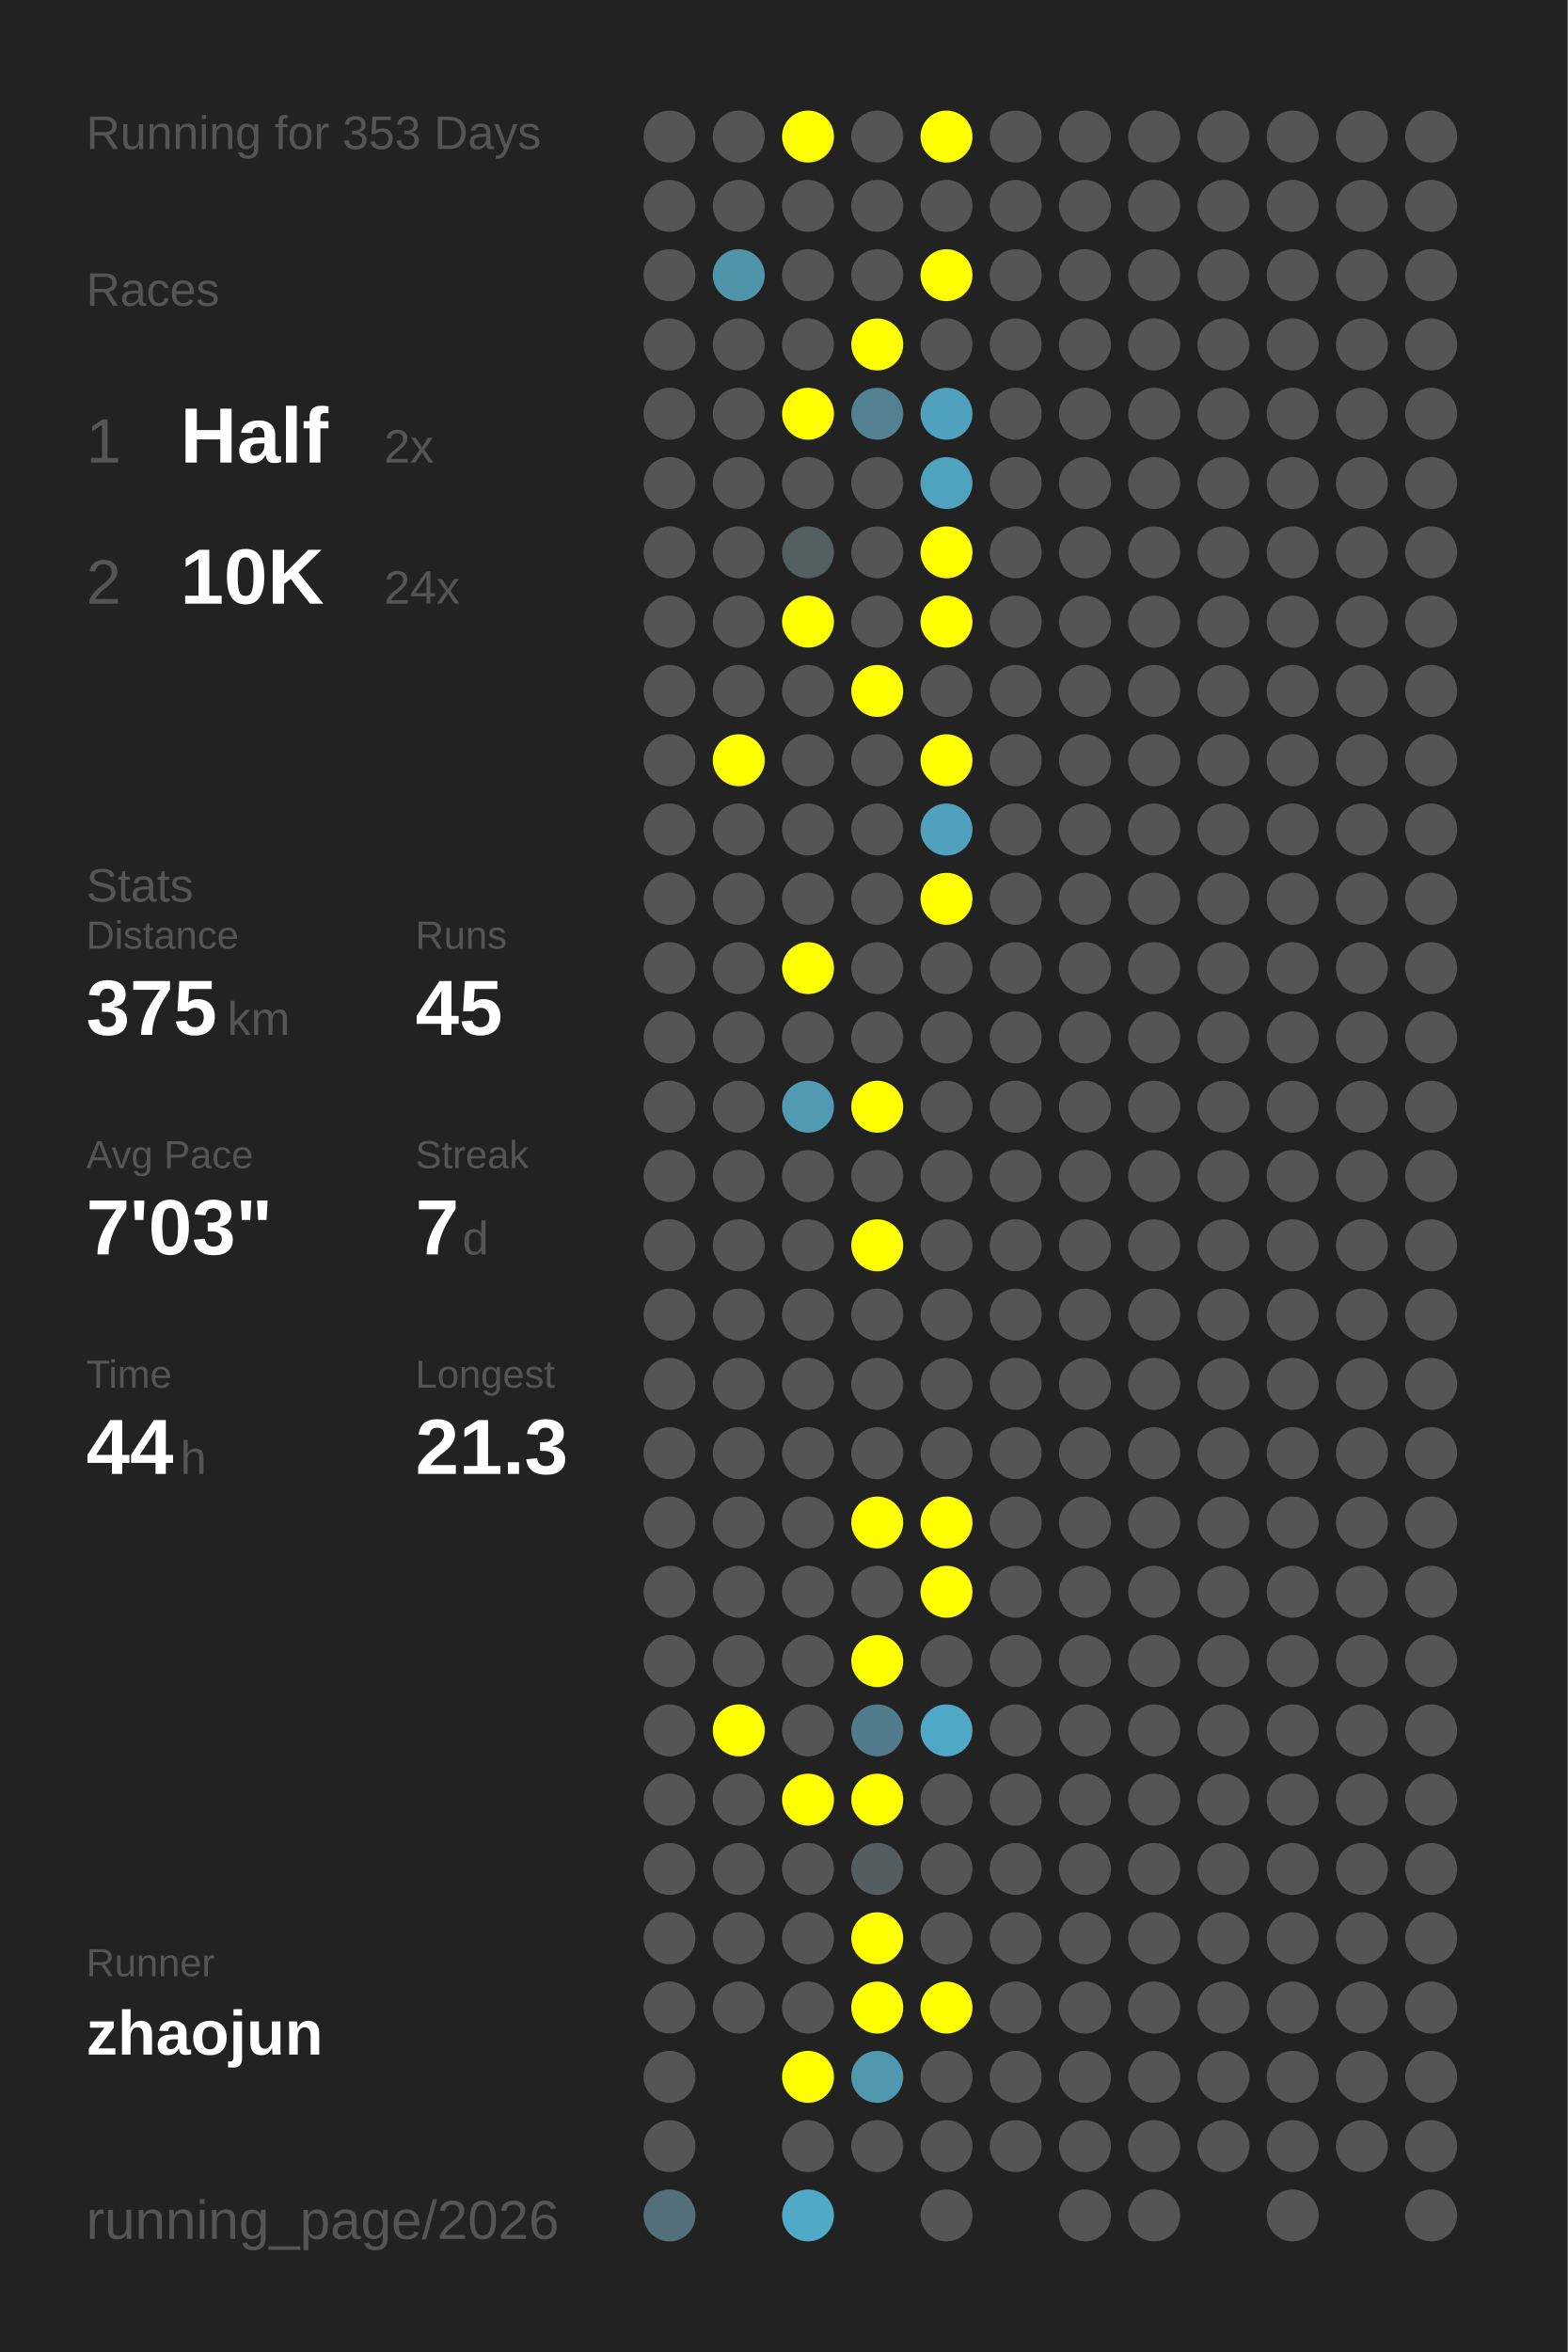
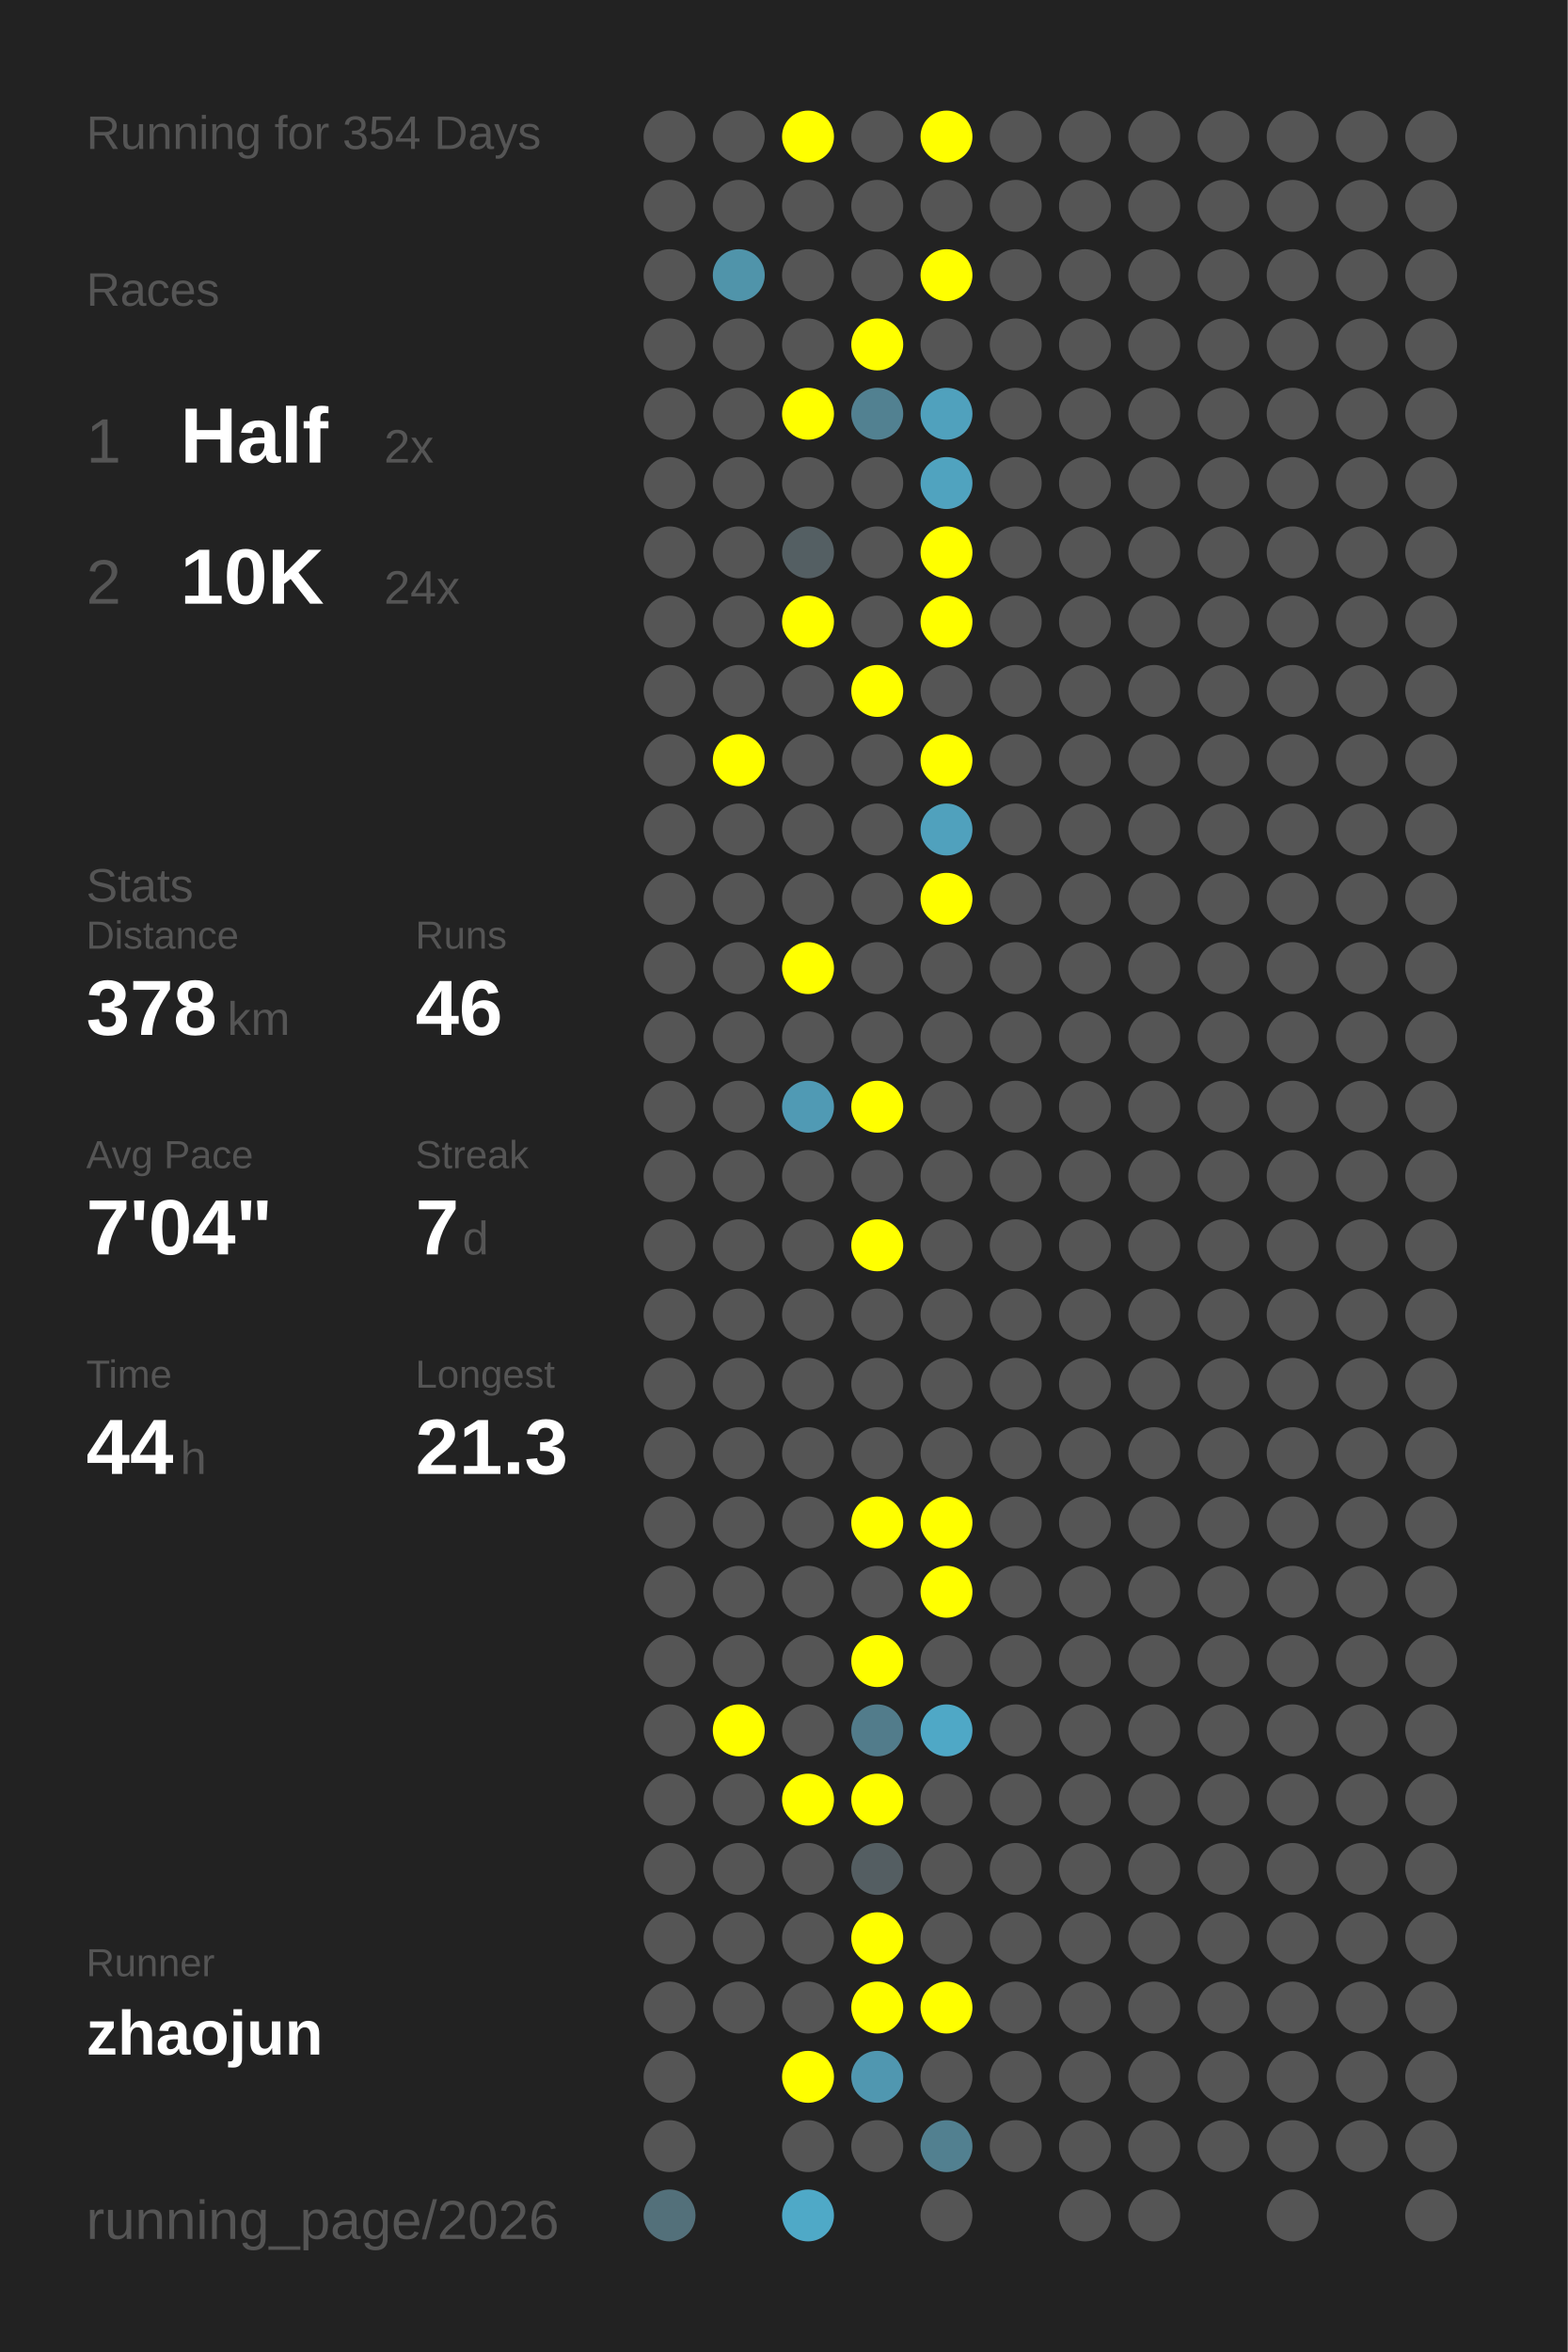
<svg xmlns="http://www.w3.org/2000/svg" baseProfile="full" height="300mm" version="1.1" viewBox="0,0,200,300" width="200mm">
  <defs />
  <rect fill="#222222" height="300" width="200" x="0" y="0" />
-   <text fill="#555555" style="font-size:6px; font-family:Arial;" x="11" y="19">Running for 353 Days</text>
+   <text fill="#555555" style="font-size:6px; font-family:Arial;" x="11" y="19">Running for 354 Days</text>
  <text fill="#555555" style="font-size:6px; font-family:Arial;" x="11" y="39">Races</text>
  <text fill="#555555" style="font-size:8px; font-family:Arial;" x="11" y="59">1</text>
  <text fill="#FFFFFF" style="font-size:10px; font-family:Arial; font-weight:bold;" x="23" y="59">Half</text>
  <text fill="#555555" style="font-size:6px; font-family:Arial;" x="49" y="59">2x</text>
  <text fill="#555555" style="font-size:8px; font-family:Arial;" x="11" y="77">2</text>
  <text fill="#FFFFFF" style="font-size:10px; font-family:Arial; font-weight:bold;" x="23" y="77">10K</text>
  <text fill="#555555" style="font-size:6px; font-family:Arial;" x="49" y="77">24x</text>
  <text fill="#555555" style="font-size:6px; font-family:Arial;" x="11" y="115">Stats</text>
  <text fill="#555555" style="font-size:5px; font-family:Arial;" x="11" y="121">Distance</text>
-   <text fill="#FFFFFF" style="font-size:10px; font-family:Arial; font-weight:bold;" x="11" y="132">375</text>
+   <text fill="#FFFFFF" style="font-size:10px; font-family:Arial; font-weight:bold;" x="11" y="132">378</text>
  <text fill="#555555" style="font-size:6px; font-family:Arial;" x="29" y="132">km</text>
  <text fill="#555555" style="font-size:5px; font-family:Arial;" x="53" y="121">Runs</text>
-   <text fill="#FFFFFF" style="font-size:10px; font-family:Arial; font-weight:bold;" x="53" y="132">45</text>
+   <text fill="#FFFFFF" style="font-size:10px; font-family:Arial; font-weight:bold;" x="53" y="132">46</text>
  <text fill="#555555" style="font-size:5px; font-family:Arial;" x="11" y="149">Avg Pace</text>
-   <text fill="#FFFFFF" style="font-size:10px; font-family:Arial; font-weight:bold;" x="11" y="160">7'03"</text>
+   <text fill="#FFFFFF" style="font-size:10px; font-family:Arial; font-weight:bold;" x="11" y="160">7'04"</text>
  <text fill="#555555" style="font-size:5px; font-family:Arial;" x="53" y="149">Streak</text>
  <text fill="#FFFFFF" style="font-size:10px; font-family:Arial; font-weight:bold;" x="53" y="160">7</text>
  <text fill="#555555" style="font-size:6px; font-family:Arial;" x="59" y="160">d</text>
  <text fill="#555555" style="font-size:5px; font-family:Arial;" x="11" y="177">Time</text>
  <text fill="#FFFFFF" style="font-size:10px; font-family:Arial; font-weight:bold;" x="11" y="188">44</text>
  <text fill="#555555" style="font-size:6px; font-family:Arial;" x="23" y="188">h</text>
  <text fill="#555555" style="font-size:5px; font-family:Arial;" x="53" y="177">Longest</text>
  <text fill="#FFFFFF" style="font-size:10px; font-family:Arial; font-weight:bold;" x="53" y="188">21.3</text>
  <text fill="#555555" style="font-size:5px; font-family:Arial;" x="11" y="252.065">Runner</text>
  <text fill="#FFFFFF" style="font-size:8px; font-family:Arial; font-weight:bold;" x="11" y="262.065">zhaojun</text>
  <text fill="#555555" style="font-size:7px; font-family:Arial;" x="11" y="285.581">running_page/2026</text>
  <circle cx="85.417" cy="17.419" fill="#555555" r="3.312" />
  <circle cx="85.417" cy="26.258" fill="#555555" r="3.312" />
  <circle cx="85.417" cy="35.097" fill="#555555" r="3.312" />
  <circle cx="85.417" cy="43.935" fill="#555555" r="3.312" />
  <circle cx="85.417" cy="52.774" fill="#555555" r="3.312" />
  <circle cx="85.417" cy="61.613" fill="#555555" r="3.312" />
  <circle cx="85.417" cy="70.452" fill="#555555" r="3.312" />
  <circle cx="85.417" cy="79.29" fill="#555555" r="3.312" />
  <circle cx="85.417" cy="88.129" fill="#555555" r="3.312" />
  <circle cx="85.417" cy="96.968" fill="#555555" r="3.312" />
  <circle cx="85.417" cy="105.806" fill="#555555" r="3.312" />
  <circle cx="85.417" cy="114.645" fill="#555555" r="3.312" />
  <circle cx="85.417" cy="123.484" fill="#555555" r="3.312" />
  <circle cx="85.417" cy="132.323" fill="#555555" r="3.312" />
  <circle cx="85.417" cy="141.161" fill="#555555" r="3.312" />
  <circle cx="85.417" cy="150" fill="#555555" r="3.312" />
  <circle cx="85.417" cy="158.839" fill="#555555" r="3.312" />
  <circle cx="85.417" cy="167.677" fill="#555555" r="3.312" />
  <circle cx="85.417" cy="176.516" fill="#555555" r="3.312" />
  <circle cx="85.417" cy="185.355" fill="#555555" r="3.312" />
  <circle cx="85.417" cy="194.194" fill="#555555" r="3.312" />
  <circle cx="85.417" cy="203.032" fill="#555555" r="3.312" />
  <circle cx="85.417" cy="211.871" fill="#555555" r="3.312" />
  <circle cx="85.417" cy="220.71" fill="#555555" r="3.312" />
  <circle cx="85.417" cy="229.548" fill="#555555" r="3.312" />
  <circle cx="85.417" cy="238.387" fill="#555555" r="3.312" />
  <circle cx="85.417" cy="247.226" fill="#555555" r="3.312" />
  <circle cx="85.417" cy="256.065" fill="#555555" r="3.312" />
  <circle cx="85.417" cy="264.903" fill="#555555" r="3.312" />
  <circle cx="85.417" cy="273.742" fill="#555555" r="3.312" />
  <circle cx="85.417" cy="282.581" fill="#53707a" r="3.312" />
  <circle cx="94.25" cy="17.419" fill="#555555" r="3.312" />
  <circle cx="94.25" cy="26.258" fill="#555555" r="3.312" />
  <circle cx="94.25" cy="35.097" fill="#5094aa" r="3.312" />
  <circle cx="94.25" cy="43.935" fill="#555555" r="3.312" />
  <circle cx="94.25" cy="52.774" fill="#555555" r="3.312" />
  <circle cx="94.25" cy="61.613" fill="#555555" r="3.312" />
  <circle cx="94.25" cy="70.452" fill="#555555" r="3.312" />
  <circle cx="94.25" cy="79.29" fill="#555555" r="3.312" />
  <circle cx="94.25" cy="88.129" fill="#555555" r="3.312" />
  <circle cx="94.25" cy="96.968" fill="#FFFF00" r="3.312" />
  <circle cx="94.25" cy="105.806" fill="#555555" r="3.312" />
  <circle cx="94.25" cy="114.645" fill="#555555" r="3.312" />
  <circle cx="94.25" cy="123.484" fill="#555555" r="3.312" />
  <circle cx="94.25" cy="132.323" fill="#555555" r="3.312" />
  <circle cx="94.25" cy="141.161" fill="#555555" r="3.312" />
  <circle cx="94.25" cy="150" fill="#555555" r="3.312" />
  <circle cx="94.25" cy="158.839" fill="#555555" r="3.312" />
  <circle cx="94.25" cy="167.677" fill="#555555" r="3.312" />
  <circle cx="94.25" cy="176.516" fill="#555555" r="3.312" />
  <circle cx="94.25" cy="185.355" fill="#555555" r="3.312" />
  <circle cx="94.25" cy="194.194" fill="#555555" r="3.312" />
  <circle cx="94.25" cy="203.032" fill="#555555" r="3.312" />
  <circle cx="94.25" cy="211.871" fill="#555555" r="3.312" />
  <circle cx="94.25" cy="220.71" fill="#FFFF00" r="3.312" />
  <circle cx="94.25" cy="229.548" fill="#555555" r="3.312" />
  <circle cx="94.25" cy="238.387" fill="#555555" r="3.312" />
  <circle cx="94.25" cy="247.226" fill="#555555" r="3.312" />
  <circle cx="94.25" cy="256.065" fill="#555555" r="3.312" />
  <circle cx="103.083" cy="17.419" fill="#FFFF00" r="3.312" />
  <circle cx="103.083" cy="26.258" fill="#555555" r="3.312" />
  <circle cx="103.083" cy="35.097" fill="#555555" r="3.312" />
  <circle cx="103.083" cy="43.935" fill="#555555" r="3.312" />
  <circle cx="103.083" cy="52.774" fill="#FFFF00" r="3.312" />
  <circle cx="103.083" cy="61.613" fill="#555555" r="3.312" />
  <circle cx="103.083" cy="70.452" fill="#545f63" r="3.312" />
  <circle cx="103.083" cy="79.29" fill="#FFFF00" r="3.312" />
  <circle cx="103.083" cy="88.129" fill="#555555" r="3.312" />
  <circle cx="103.083" cy="96.968" fill="#555555" r="3.312" />
  <circle cx="103.083" cy="105.806" fill="#555555" r="3.312" />
  <circle cx="103.083" cy="114.645" fill="#555555" r="3.312" />
  <circle cx="103.083" cy="123.484" fill="#FFFF00" r="3.312" />
  <circle cx="103.083" cy="132.323" fill="#555555" r="3.312" />
  <circle cx="103.083" cy="141.161" fill="#509ab4" r="3.312" />
  <circle cx="103.083" cy="150" fill="#555555" r="3.312" />
  <circle cx="103.083" cy="158.839" fill="#555555" r="3.312" />
  <circle cx="103.083" cy="167.677" fill="#555555" r="3.312" />
  <circle cx="103.083" cy="176.516" fill="#555555" r="3.312" />
  <circle cx="103.083" cy="185.355" fill="#555555" r="3.312" />
  <circle cx="103.083" cy="194.194" fill="#555555" r="3.312" />
  <circle cx="103.083" cy="203.032" fill="#555555" r="3.312" />
  <circle cx="103.083" cy="211.871" fill="#555555" r="3.312" />
  <circle cx="103.083" cy="220.71" fill="#555555" r="3.312" />
  <circle cx="103.083" cy="229.548" fill="#FFFF00" r="3.312" />
  <circle cx="103.083" cy="238.387" fill="#555555" r="3.312" />
  <circle cx="103.083" cy="247.226" fill="#555555" r="3.312" />
  <circle cx="103.083" cy="256.065" fill="#555555" r="3.312" />
  <circle cx="103.083" cy="264.903" fill="#FFFF00" r="3.312" />
  <circle cx="103.083" cy="273.742" fill="#555555" r="3.312" />
  <circle cx="103.083" cy="282.581" fill="#4fa9c7" r="3.312" />
  <circle cx="111.917" cy="17.419" fill="#555555" r="3.312" />
  <circle cx="111.917" cy="26.258" fill="#555555" r="3.312" />
  <circle cx="111.917" cy="35.097" fill="#555555" r="3.312" />
  <circle cx="111.917" cy="43.935" fill="#FFFF00" r="3.312" />
  <circle cx="111.917" cy="52.774" fill="#528191" r="3.312" />
  <circle cx="111.917" cy="61.613" fill="#555555" r="3.312" />
  <circle cx="111.917" cy="70.452" fill="#555555" r="3.312" />
  <circle cx="111.917" cy="79.29" fill="#555555" r="3.312" />
  <circle cx="111.917" cy="88.129" fill="#FFFF00" r="3.312" />
  <circle cx="111.917" cy="96.968" fill="#555555" r="3.312" />
  <circle cx="111.917" cy="105.806" fill="#555555" r="3.312" />
  <circle cx="111.917" cy="114.645" fill="#555555" r="3.312" />
  <circle cx="111.917" cy="123.484" fill="#555555" r="3.312" />
  <circle cx="111.917" cy="132.323" fill="#555555" r="3.312" />
  <circle cx="111.917" cy="141.161" fill="#FFFF00" r="3.312" />
  <circle cx="111.917" cy="150" fill="#555555" r="3.312" />
  <circle cx="111.917" cy="158.839" fill="#FFFF00" r="3.312" />
  <circle cx="111.917" cy="167.677" fill="#555555" r="3.312" />
  <circle cx="111.917" cy="176.516" fill="#555555" r="3.312" />
  <circle cx="111.917" cy="185.355" fill="#555555" r="3.312" />
  <circle cx="111.917" cy="194.194" fill="#FFFF00" r="3.312" />
  <circle cx="111.917" cy="203.032" fill="#555555" r="3.312" />
  <circle cx="111.917" cy="211.871" fill="#FFFF00" r="3.312" />
  <circle cx="111.917" cy="220.71" fill="#527c8b" r="3.312" />
  <circle cx="111.917" cy="229.548" fill="#FFFF00" r="3.312" />
  <circle cx="111.917" cy="238.387" fill="#545e62" r="3.312" />
  <circle cx="111.917" cy="247.226" fill="#FFFF00" r="3.312" />
  <circle cx="111.917" cy="256.065" fill="#FFFF00" r="3.312" />
  <circle cx="111.917" cy="264.903" fill="#5097b0" r="3.312" />
  <circle cx="111.917" cy="273.742" fill="#555555" r="3.312" />
  <circle cx="120.75" cy="17.419" fill="#FFFF00" r="3.312" />
  <circle cx="120.75" cy="26.258" fill="#555555" r="3.312" />
  <circle cx="120.75" cy="35.097" fill="#FFFF00" r="3.312" />
  <circle cx="120.75" cy="43.935" fill="#555555" r="3.312" />
  <circle cx="120.75" cy="52.774" fill="#50a1bd" r="3.312" />
  <circle cx="120.75" cy="61.613" fill="#50a3bf" r="3.312" />
  <circle cx="120.75" cy="70.452" fill="#FFFF00" r="3.312" />
  <circle cx="120.75" cy="79.29" fill="#FFFF00" r="3.312" />
  <circle cx="120.75" cy="88.129" fill="#555555" r="3.312" />
  <circle cx="120.75" cy="96.968" fill="#FFFF00" r="3.312" />
  <circle cx="120.75" cy="105.806" fill="#50a1bd" r="3.312" />
  <circle cx="120.75" cy="114.645" fill="#FFFF00" r="3.312" />
  <circle cx="120.75" cy="123.484" fill="#555555" r="3.312" />
  <circle cx="120.75" cy="132.323" fill="#555555" r="3.312" />
  <circle cx="120.75" cy="141.161" fill="#555555" r="3.312" />
  <circle cx="120.75" cy="150" fill="#555555" r="3.312" />
  <circle cx="120.75" cy="158.839" fill="#555555" r="3.312" />
  <circle cx="120.75" cy="167.677" fill="#555555" r="3.312" />
  <circle cx="120.75" cy="176.516" fill="#555555" r="3.312" />
  <circle cx="120.75" cy="185.355" fill="#555555" r="3.312" />
  <circle cx="120.75" cy="194.194" fill="#FFFF00" r="3.312" />
  <circle cx="120.75" cy="203.032" fill="#FFFF00" r="3.312" />
  <circle cx="120.75" cy="211.871" fill="#555555" r="3.312" />
  <circle cx="120.75" cy="220.71" fill="#4fa8c6" r="3.312" />
  <circle cx="120.75" cy="229.548" fill="#555555" r="3.312" />
  <circle cx="120.75" cy="238.387" fill="#555555" r="3.312" />
  <circle cx="120.75" cy="247.226" fill="#555555" r="3.312" />
  <circle cx="120.75" cy="256.065" fill="#FFFF00" r="3.312" />
  <circle cx="120.75" cy="264.903" fill="#555555" r="3.312" />
-   <circle cx="120.75" cy="273.742" fill="#555555" r="3.312" />
+   <circle cx="120.75" cy="273.742" fill="#528090" r="3.312" />
  <circle cx="120.75" cy="282.581" fill="#555555" r="3.312" />
  <circle cx="129.583" cy="17.419" fill="#555555" r="3.312" />
  <circle cx="129.583" cy="26.258" fill="#555555" r="3.312" />
  <circle cx="129.583" cy="35.097" fill="#555555" r="3.312" />
  <circle cx="129.583" cy="43.935" fill="#555555" r="3.312" />
  <circle cx="129.583" cy="52.774" fill="#555555" r="3.312" />
  <circle cx="129.583" cy="61.613" fill="#555555" r="3.312" />
  <circle cx="129.583" cy="70.452" fill="#555555" r="3.312" />
  <circle cx="129.583" cy="79.29" fill="#555555" r="3.312" />
  <circle cx="129.583" cy="88.129" fill="#555555" r="3.312" />
  <circle cx="129.583" cy="96.968" fill="#555555" r="3.312" />
  <circle cx="129.583" cy="105.806" fill="#555555" r="3.312" />
  <circle cx="129.583" cy="114.645" fill="#555555" r="3.312" />
  <circle cx="129.583" cy="123.484" fill="#555555" r="3.312" />
  <circle cx="129.583" cy="132.323" fill="#555555" r="3.312" />
  <circle cx="129.583" cy="141.161" fill="#555555" r="3.312" />
  <circle cx="129.583" cy="150" fill="#555555" r="3.312" />
  <circle cx="129.583" cy="158.839" fill="#555555" r="3.312" />
  <circle cx="129.583" cy="167.677" fill="#555555" r="3.312" />
  <circle cx="129.583" cy="176.516" fill="#555555" r="3.312" />
  <circle cx="129.583" cy="185.355" fill="#555555" r="3.312" />
  <circle cx="129.583" cy="194.194" fill="#555555" r="3.312" />
  <circle cx="129.583" cy="203.032" fill="#555555" r="3.312" />
  <circle cx="129.583" cy="211.871" fill="#555555" r="3.312" />
  <circle cx="129.583" cy="220.71" fill="#555555" r="3.312" />
  <circle cx="129.583" cy="229.548" fill="#555555" r="3.312" />
  <circle cx="129.583" cy="238.387" fill="#555555" r="3.312" />
  <circle cx="129.583" cy="247.226" fill="#555555" r="3.312" />
  <circle cx="129.583" cy="256.065" fill="#555555" r="3.312" />
  <circle cx="129.583" cy="264.903" fill="#555555" r="3.312" />
  <circle cx="129.583" cy="273.742" fill="#555555" r="3.312" />
  <circle cx="138.417" cy="17.419" fill="#555555" r="3.312" />
  <circle cx="138.417" cy="26.258" fill="#555555" r="3.312" />
  <circle cx="138.417" cy="35.097" fill="#555555" r="3.312" />
  <circle cx="138.417" cy="43.935" fill="#555555" r="3.312" />
  <circle cx="138.417" cy="52.774" fill="#555555" r="3.312" />
  <circle cx="138.417" cy="61.613" fill="#555555" r="3.312" />
  <circle cx="138.417" cy="70.452" fill="#555555" r="3.312" />
  <circle cx="138.417" cy="79.29" fill="#555555" r="3.312" />
  <circle cx="138.417" cy="88.129" fill="#555555" r="3.312" />
  <circle cx="138.417" cy="96.968" fill="#555555" r="3.312" />
  <circle cx="138.417" cy="105.806" fill="#555555" r="3.312" />
  <circle cx="138.417" cy="114.645" fill="#555555" r="3.312" />
  <circle cx="138.417" cy="123.484" fill="#555555" r="3.312" />
  <circle cx="138.417" cy="132.323" fill="#555555" r="3.312" />
  <circle cx="138.417" cy="141.161" fill="#555555" r="3.312" />
  <circle cx="138.417" cy="150" fill="#555555" r="3.312" />
  <circle cx="138.417" cy="158.839" fill="#555555" r="3.312" />
  <circle cx="138.417" cy="167.677" fill="#555555" r="3.312" />
  <circle cx="138.417" cy="176.516" fill="#555555" r="3.312" />
  <circle cx="138.417" cy="185.355" fill="#555555" r="3.312" />
  <circle cx="138.417" cy="194.194" fill="#555555" r="3.312" />
  <circle cx="138.417" cy="203.032" fill="#555555" r="3.312" />
  <circle cx="138.417" cy="211.871" fill="#555555" r="3.312" />
  <circle cx="138.417" cy="220.71" fill="#555555" r="3.312" />
  <circle cx="138.417" cy="229.548" fill="#555555" r="3.312" />
  <circle cx="138.417" cy="238.387" fill="#555555" r="3.312" />
  <circle cx="138.417" cy="247.226" fill="#555555" r="3.312" />
  <circle cx="138.417" cy="256.065" fill="#555555" r="3.312" />
  <circle cx="138.417" cy="264.903" fill="#555555" r="3.312" />
  <circle cx="138.417" cy="273.742" fill="#555555" r="3.312" />
  <circle cx="138.417" cy="282.581" fill="#555555" r="3.312" />
  <circle cx="147.25" cy="17.419" fill="#555555" r="3.312" />
  <circle cx="147.25" cy="26.258" fill="#555555" r="3.312" />
  <circle cx="147.25" cy="35.097" fill="#555555" r="3.312" />
  <circle cx="147.25" cy="43.935" fill="#555555" r="3.312" />
  <circle cx="147.25" cy="52.774" fill="#555555" r="3.312" />
  <circle cx="147.25" cy="61.613" fill="#555555" r="3.312" />
  <circle cx="147.25" cy="70.452" fill="#555555" r="3.312" />
  <circle cx="147.25" cy="79.29" fill="#555555" r="3.312" />
  <circle cx="147.25" cy="88.129" fill="#555555" r="3.312" />
  <circle cx="147.25" cy="96.968" fill="#555555" r="3.312" />
  <circle cx="147.25" cy="105.806" fill="#555555" r="3.312" />
  <circle cx="147.25" cy="114.645" fill="#555555" r="3.312" />
  <circle cx="147.25" cy="123.484" fill="#555555" r="3.312" />
  <circle cx="147.25" cy="132.323" fill="#555555" r="3.312" />
  <circle cx="147.25" cy="141.161" fill="#555555" r="3.312" />
  <circle cx="147.25" cy="150" fill="#555555" r="3.312" />
  <circle cx="147.25" cy="158.839" fill="#555555" r="3.312" />
  <circle cx="147.25" cy="167.677" fill="#555555" r="3.312" />
  <circle cx="147.25" cy="176.516" fill="#555555" r="3.312" />
  <circle cx="147.25" cy="185.355" fill="#555555" r="3.312" />
  <circle cx="147.25" cy="194.194" fill="#555555" r="3.312" />
  <circle cx="147.25" cy="203.032" fill="#555555" r="3.312" />
  <circle cx="147.25" cy="211.871" fill="#555555" r="3.312" />
  <circle cx="147.25" cy="220.71" fill="#555555" r="3.312" />
  <circle cx="147.25" cy="229.548" fill="#555555" r="3.312" />
  <circle cx="147.25" cy="238.387" fill="#555555" r="3.312" />
  <circle cx="147.25" cy="247.226" fill="#555555" r="3.312" />
  <circle cx="147.25" cy="256.065" fill="#555555" r="3.312" />
  <circle cx="147.25" cy="264.903" fill="#555555" r="3.312" />
  <circle cx="147.25" cy="273.742" fill="#555555" r="3.312" />
  <circle cx="147.25" cy="282.581" fill="#555555" r="3.312" />
  <circle cx="156.083" cy="17.419" fill="#555555" r="3.312" />
  <circle cx="156.083" cy="26.258" fill="#555555" r="3.312" />
  <circle cx="156.083" cy="35.097" fill="#555555" r="3.312" />
  <circle cx="156.083" cy="43.935" fill="#555555" r="3.312" />
  <circle cx="156.083" cy="52.774" fill="#555555" r="3.312" />
  <circle cx="156.083" cy="61.613" fill="#555555" r="3.312" />
  <circle cx="156.083" cy="70.452" fill="#555555" r="3.312" />
  <circle cx="156.083" cy="79.29" fill="#555555" r="3.312" />
  <circle cx="156.083" cy="88.129" fill="#555555" r="3.312" />
  <circle cx="156.083" cy="96.968" fill="#555555" r="3.312" />
  <circle cx="156.083" cy="105.806" fill="#555555" r="3.312" />
  <circle cx="156.083" cy="114.645" fill="#555555" r="3.312" />
  <circle cx="156.083" cy="123.484" fill="#555555" r="3.312" />
  <circle cx="156.083" cy="132.323" fill="#555555" r="3.312" />
  <circle cx="156.083" cy="141.161" fill="#555555" r="3.312" />
  <circle cx="156.083" cy="150" fill="#555555" r="3.312" />
  <circle cx="156.083" cy="158.839" fill="#555555" r="3.312" />
  <circle cx="156.083" cy="167.677" fill="#555555" r="3.312" />
  <circle cx="156.083" cy="176.516" fill="#555555" r="3.312" />
  <circle cx="156.083" cy="185.355" fill="#555555" r="3.312" />
  <circle cx="156.083" cy="194.194" fill="#555555" r="3.312" />
  <circle cx="156.083" cy="203.032" fill="#555555" r="3.312" />
  <circle cx="156.083" cy="211.871" fill="#555555" r="3.312" />
  <circle cx="156.083" cy="220.71" fill="#555555" r="3.312" />
  <circle cx="156.083" cy="229.548" fill="#555555" r="3.312" />
  <circle cx="156.083" cy="238.387" fill="#555555" r="3.312" />
  <circle cx="156.083" cy="247.226" fill="#555555" r="3.312" />
  <circle cx="156.083" cy="256.065" fill="#555555" r="3.312" />
  <circle cx="156.083" cy="264.903" fill="#555555" r="3.312" />
  <circle cx="156.083" cy="273.742" fill="#555555" r="3.312" />
  <circle cx="164.917" cy="17.419" fill="#555555" r="3.312" />
  <circle cx="164.917" cy="26.258" fill="#555555" r="3.312" />
  <circle cx="164.917" cy="35.097" fill="#555555" r="3.312" />
  <circle cx="164.917" cy="43.935" fill="#555555" r="3.312" />
  <circle cx="164.917" cy="52.774" fill="#555555" r="3.312" />
  <circle cx="164.917" cy="61.613" fill="#555555" r="3.312" />
  <circle cx="164.917" cy="70.452" fill="#555555" r="3.312" />
  <circle cx="164.917" cy="79.29" fill="#555555" r="3.312" />
  <circle cx="164.917" cy="88.129" fill="#555555" r="3.312" />
  <circle cx="164.917" cy="96.968" fill="#555555" r="3.312" />
  <circle cx="164.917" cy="105.806" fill="#555555" r="3.312" />
  <circle cx="164.917" cy="114.645" fill="#555555" r="3.312" />
  <circle cx="164.917" cy="123.484" fill="#555555" r="3.312" />
  <circle cx="164.917" cy="132.323" fill="#555555" r="3.312" />
  <circle cx="164.917" cy="141.161" fill="#555555" r="3.312" />
  <circle cx="164.917" cy="150" fill="#555555" r="3.312" />
  <circle cx="164.917" cy="158.839" fill="#555555" r="3.312" />
  <circle cx="164.917" cy="167.677" fill="#555555" r="3.312" />
  <circle cx="164.917" cy="176.516" fill="#555555" r="3.312" />
  <circle cx="164.917" cy="185.355" fill="#555555" r="3.312" />
  <circle cx="164.917" cy="194.194" fill="#555555" r="3.312" />
  <circle cx="164.917" cy="203.032" fill="#555555" r="3.312" />
  <circle cx="164.917" cy="211.871" fill="#555555" r="3.312" />
  <circle cx="164.917" cy="220.71" fill="#555555" r="3.312" />
  <circle cx="164.917" cy="229.548" fill="#555555" r="3.312" />
  <circle cx="164.917" cy="238.387" fill="#555555" r="3.312" />
  <circle cx="164.917" cy="247.226" fill="#555555" r="3.312" />
  <circle cx="164.917" cy="256.065" fill="#555555" r="3.312" />
  <circle cx="164.917" cy="264.903" fill="#555555" r="3.312" />
  <circle cx="164.917" cy="273.742" fill="#555555" r="3.312" />
  <circle cx="164.917" cy="282.581" fill="#555555" r="3.312" />
  <circle cx="173.75" cy="17.419" fill="#555555" r="3.312" />
  <circle cx="173.75" cy="26.258" fill="#555555" r="3.312" />
  <circle cx="173.75" cy="35.097" fill="#555555" r="3.312" />
  <circle cx="173.75" cy="43.935" fill="#555555" r="3.312" />
  <circle cx="173.75" cy="52.774" fill="#555555" r="3.312" />
  <circle cx="173.75" cy="61.613" fill="#555555" r="3.312" />
  <circle cx="173.75" cy="70.452" fill="#555555" r="3.312" />
  <circle cx="173.75" cy="79.29" fill="#555555" r="3.312" />
  <circle cx="173.75" cy="88.129" fill="#555555" r="3.312" />
  <circle cx="173.75" cy="96.968" fill="#555555" r="3.312" />
  <circle cx="173.75" cy="105.806" fill="#555555" r="3.312" />
  <circle cx="173.75" cy="114.645" fill="#555555" r="3.312" />
  <circle cx="173.75" cy="123.484" fill="#555555" r="3.312" />
  <circle cx="173.75" cy="132.323" fill="#555555" r="3.312" />
  <circle cx="173.75" cy="141.161" fill="#555555" r="3.312" />
  <circle cx="173.75" cy="150" fill="#555555" r="3.312" />
  <circle cx="173.75" cy="158.839" fill="#555555" r="3.312" />
  <circle cx="173.75" cy="167.677" fill="#555555" r="3.312" />
  <circle cx="173.75" cy="176.516" fill="#555555" r="3.312" />
  <circle cx="173.75" cy="185.355" fill="#555555" r="3.312" />
  <circle cx="173.75" cy="194.194" fill="#555555" r="3.312" />
  <circle cx="173.75" cy="203.032" fill="#555555" r="3.312" />
  <circle cx="173.75" cy="211.871" fill="#555555" r="3.312" />
  <circle cx="173.75" cy="220.71" fill="#555555" r="3.312" />
  <circle cx="173.75" cy="229.548" fill="#555555" r="3.312" />
  <circle cx="173.75" cy="238.387" fill="#555555" r="3.312" />
  <circle cx="173.75" cy="247.226" fill="#555555" r="3.312" />
  <circle cx="173.75" cy="256.065" fill="#555555" r="3.312" />
  <circle cx="173.75" cy="264.903" fill="#555555" r="3.312" />
  <circle cx="173.75" cy="273.742" fill="#555555" r="3.312" />
  <circle cx="182.583" cy="17.419" fill="#555555" r="3.312" />
  <circle cx="182.583" cy="26.258" fill="#555555" r="3.312" />
  <circle cx="182.583" cy="35.097" fill="#555555" r="3.312" />
  <circle cx="182.583" cy="43.935" fill="#555555" r="3.312" />
  <circle cx="182.583" cy="52.774" fill="#555555" r="3.312" />
  <circle cx="182.583" cy="61.613" fill="#555555" r="3.312" />
  <circle cx="182.583" cy="70.452" fill="#555555" r="3.312" />
  <circle cx="182.583" cy="79.29" fill="#555555" r="3.312" />
  <circle cx="182.583" cy="88.129" fill="#555555" r="3.312" />
  <circle cx="182.583" cy="96.968" fill="#555555" r="3.312" />
  <circle cx="182.583" cy="105.806" fill="#555555" r="3.312" />
  <circle cx="182.583" cy="114.645" fill="#555555" r="3.312" />
  <circle cx="182.583" cy="123.484" fill="#555555" r="3.312" />
  <circle cx="182.583" cy="132.323" fill="#555555" r="3.312" />
  <circle cx="182.583" cy="141.161" fill="#555555" r="3.312" />
  <circle cx="182.583" cy="150" fill="#555555" r="3.312" />
  <circle cx="182.583" cy="158.839" fill="#555555" r="3.312" />
  <circle cx="182.583" cy="167.677" fill="#555555" r="3.312" />
  <circle cx="182.583" cy="176.516" fill="#555555" r="3.312" />
  <circle cx="182.583" cy="185.355" fill="#555555" r="3.312" />
  <circle cx="182.583" cy="194.194" fill="#555555" r="3.312" />
  <circle cx="182.583" cy="203.032" fill="#555555" r="3.312" />
  <circle cx="182.583" cy="211.871" fill="#555555" r="3.312" />
  <circle cx="182.583" cy="220.71" fill="#555555" r="3.312" />
  <circle cx="182.583" cy="229.548" fill="#555555" r="3.312" />
  <circle cx="182.583" cy="238.387" fill="#555555" r="3.312" />
  <circle cx="182.583" cy="247.226" fill="#555555" r="3.312" />
  <circle cx="182.583" cy="256.065" fill="#555555" r="3.312" />
  <circle cx="182.583" cy="264.903" fill="#555555" r="3.312" />
  <circle cx="182.583" cy="273.742" fill="#555555" r="3.312" />
  <circle cx="182.583" cy="282.581" fill="#555555" r="3.312" />
</svg>
